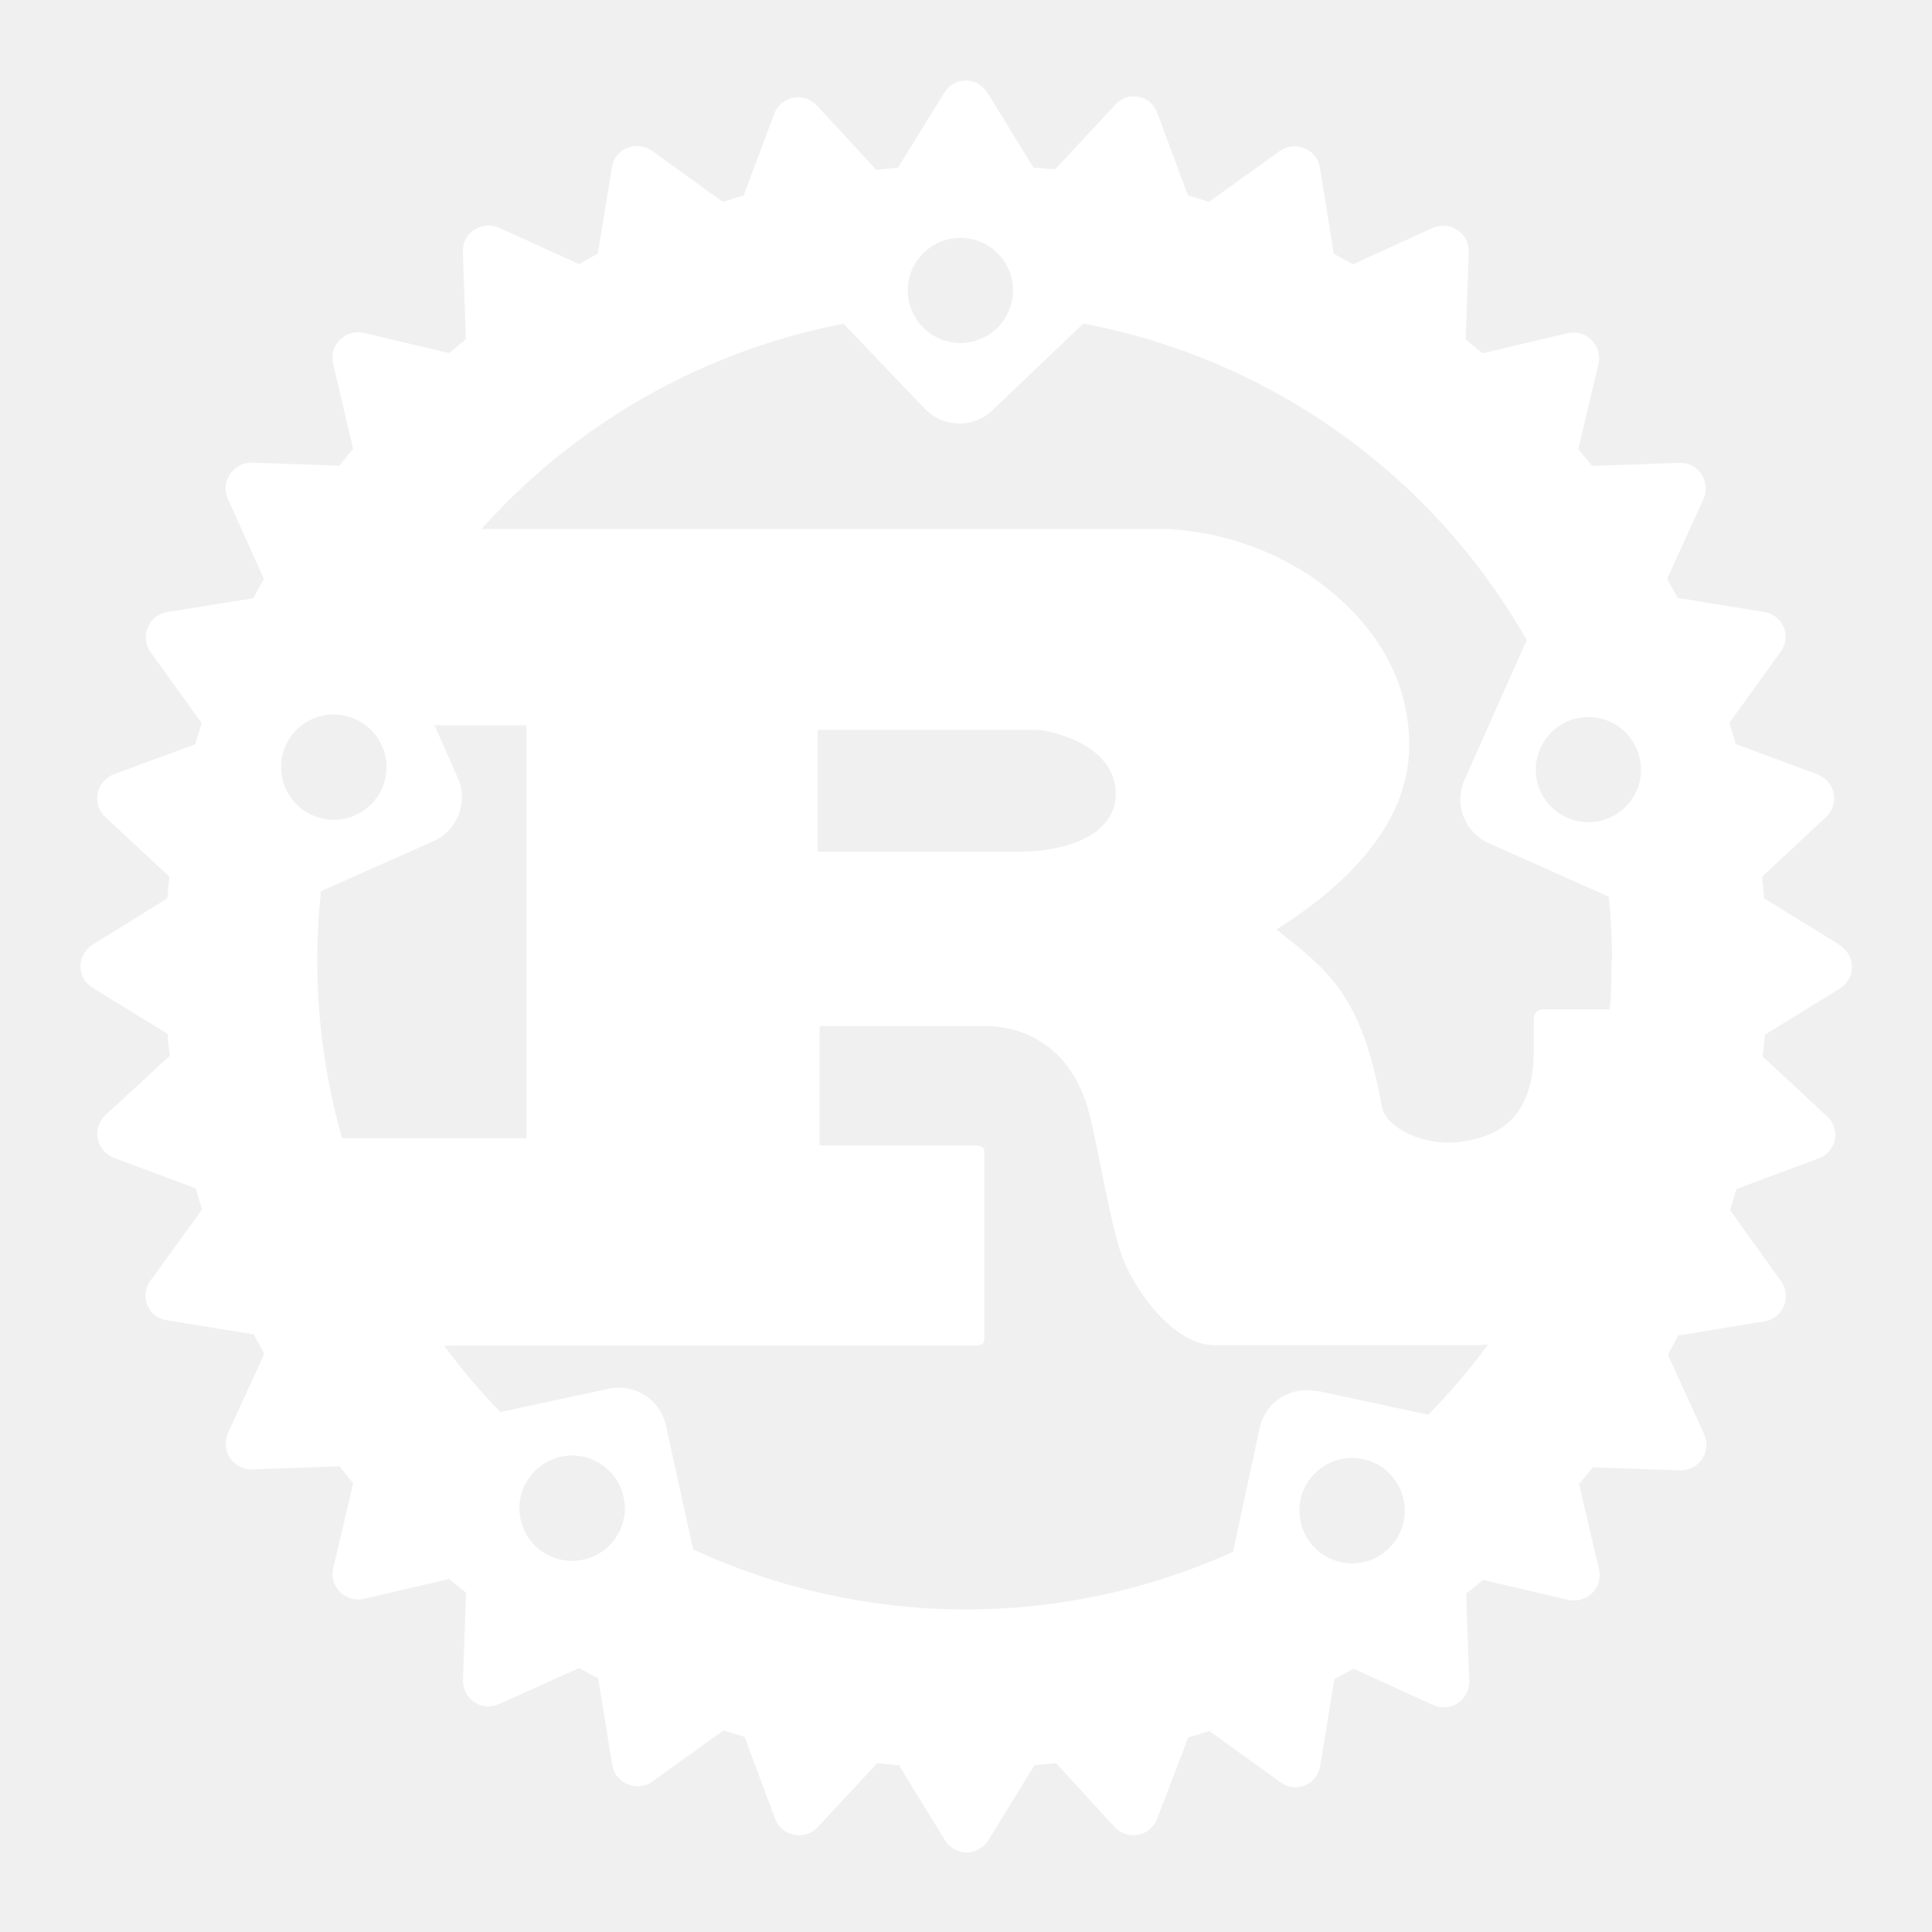
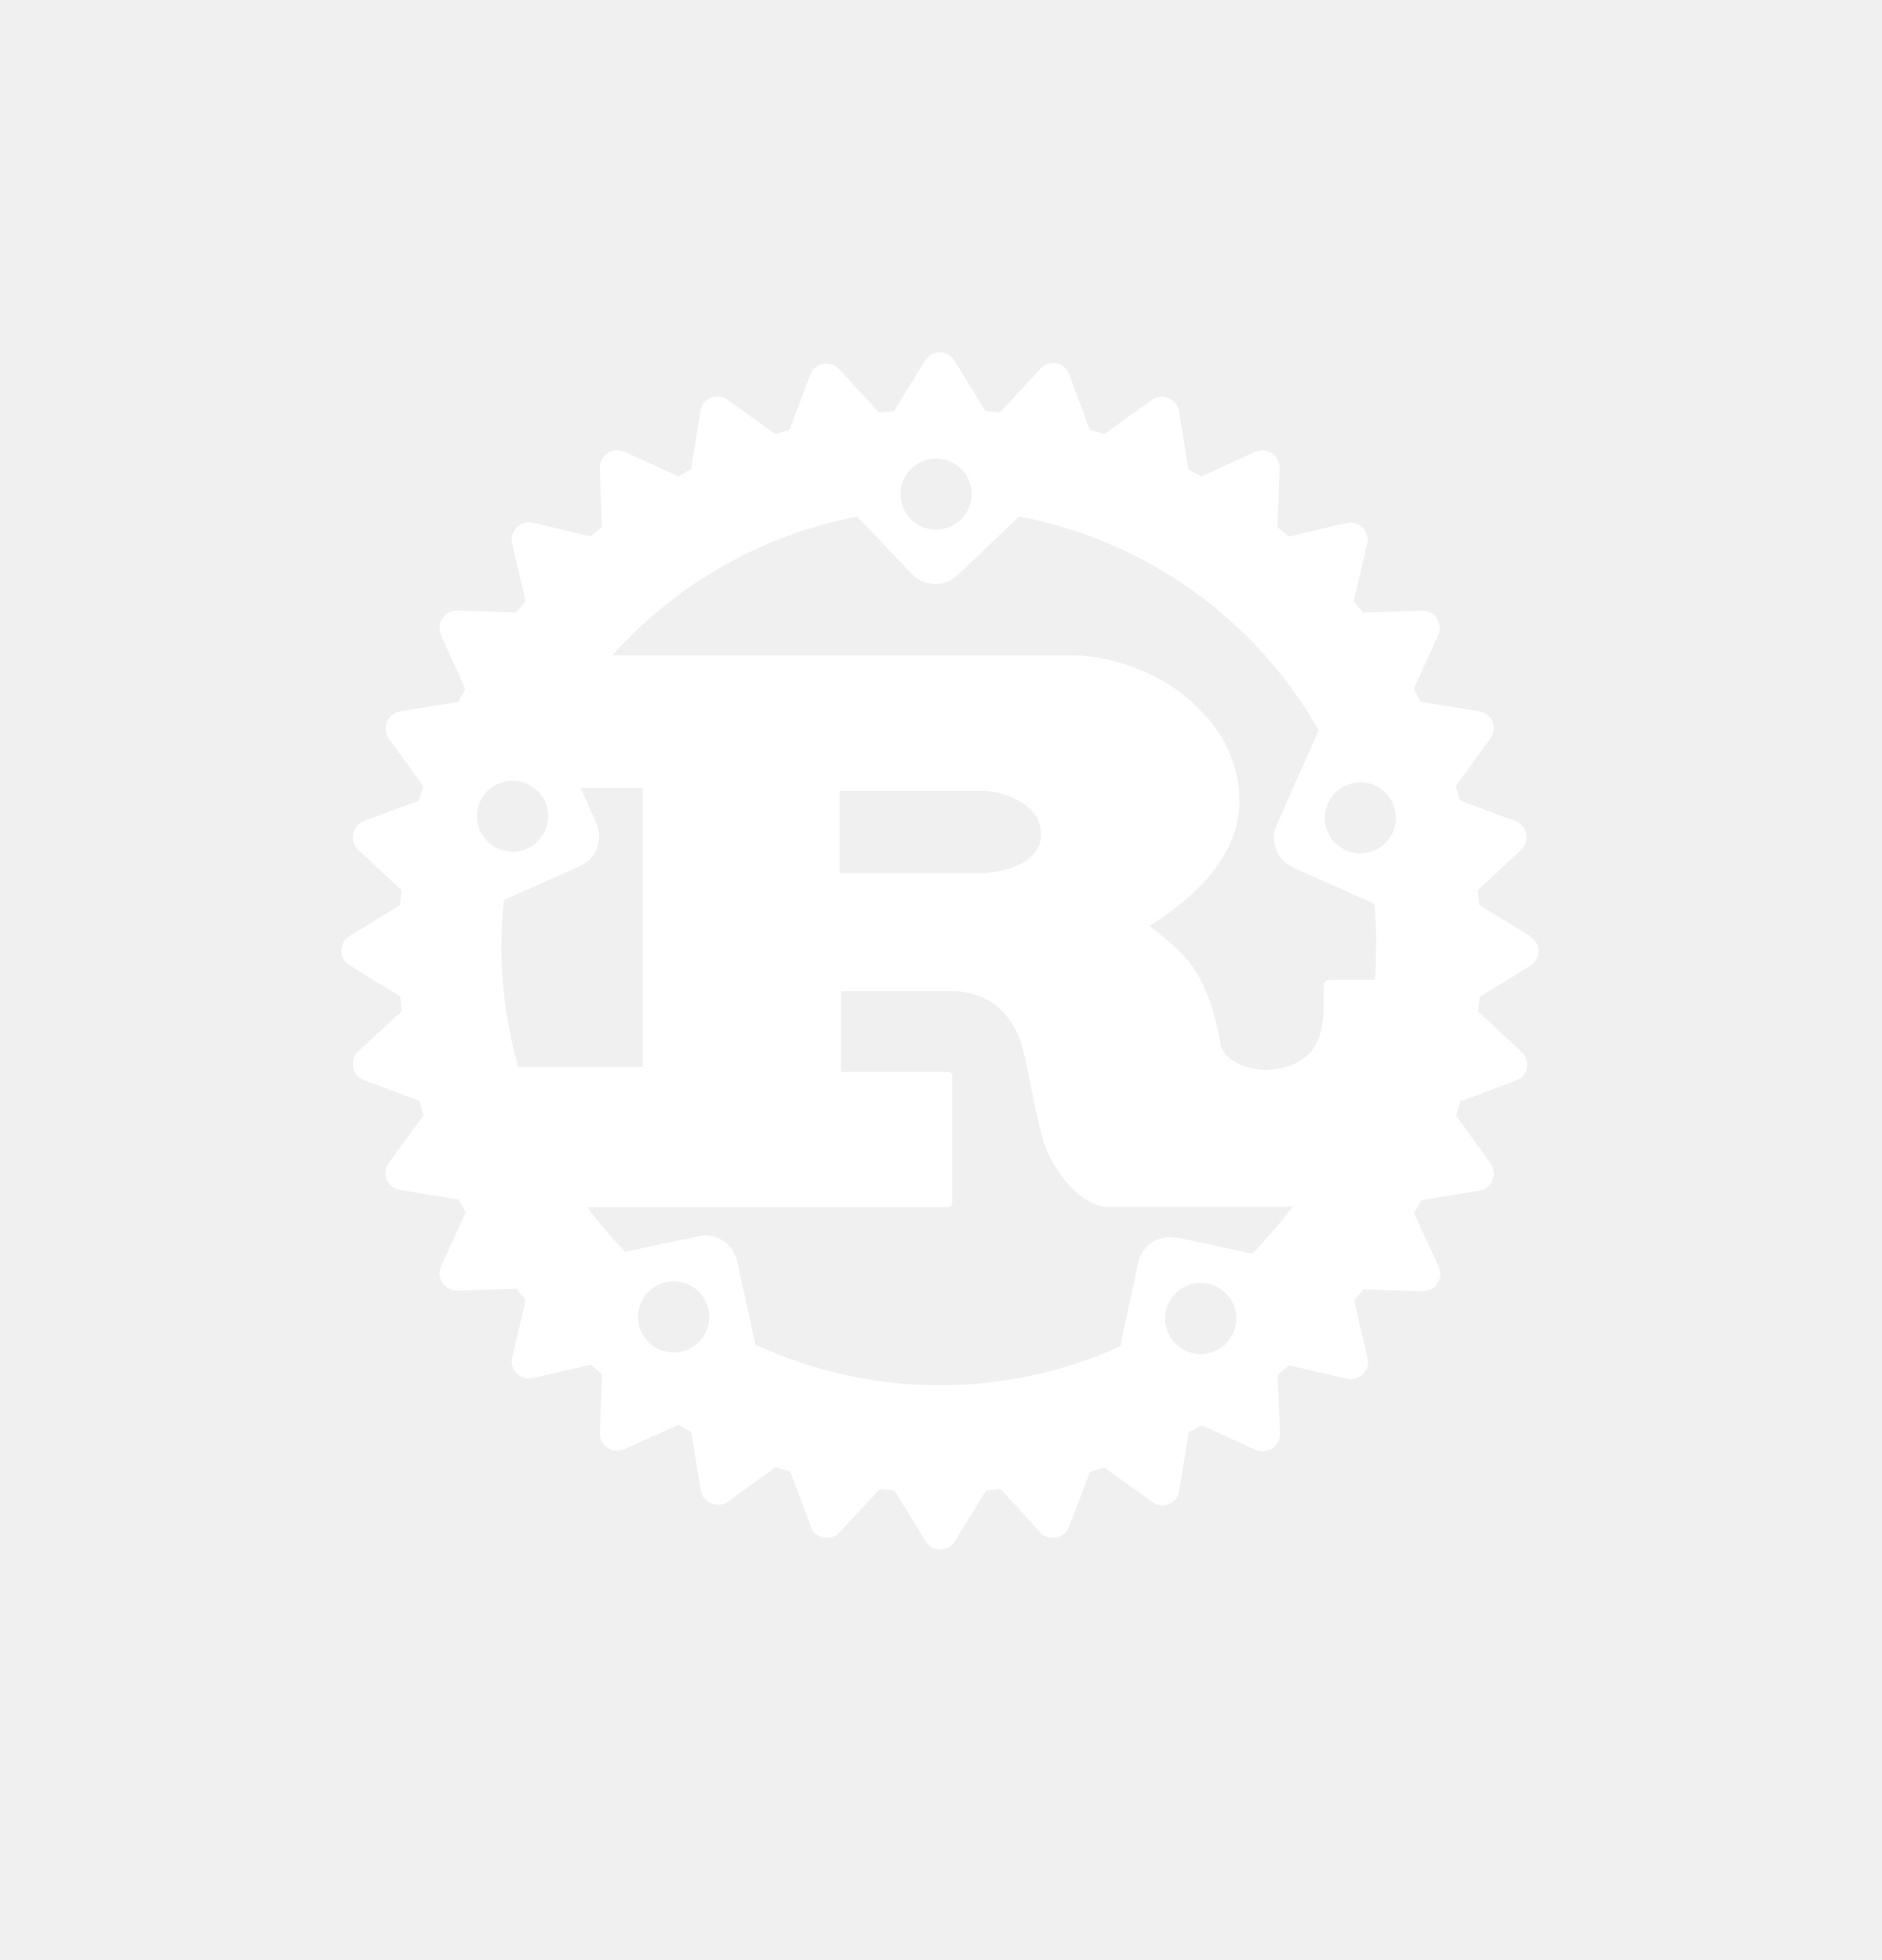
- <svg xmlns="http://www.w3.org/2000/svg" width="24" height="24" viewBox="0 0 24 24" fill="white">
-   <path d="M22.844 11.732L21.915 11.16C21.907 11.071 21.898 10.981 21.889 10.891L22.683 10.151C22.723 10.114 22.752 10.068 22.769 10.016C22.786 9.965 22.789 9.91 22.779 9.856C22.768 9.803 22.744 9.753 22.709 9.712C22.674 9.671 22.628 9.639 22.578 9.62L21.562 9.243C21.538 9.155 21.51 9.068 21.483 8.98L22.116 8.101C22.15 8.057 22.172 8.006 22.179 7.951C22.187 7.897 22.18 7.842 22.158 7.791C22.137 7.74 22.103 7.696 22.059 7.663C22.015 7.63 21.963 7.609 21.909 7.602L20.84 7.427C20.798 7.347 20.754 7.273 20.711 7.188L21.161 6.2C21.184 6.151 21.193 6.096 21.188 6.042C21.184 5.988 21.165 5.936 21.135 5.891C21.106 5.845 21.065 5.808 21.017 5.784C20.969 5.759 20.915 5.747 20.861 5.75L19.778 5.788C19.722 5.717 19.665 5.648 19.606 5.58L19.857 4.522C19.869 4.47 19.868 4.414 19.853 4.362C19.838 4.31 19.81 4.262 19.772 4.224C19.733 4.186 19.685 4.158 19.633 4.143C19.581 4.128 19.526 4.126 19.473 4.139L18.416 4.389C18.348 4.331 18.278 4.273 18.207 4.218L18.246 3.134C18.248 3.08 18.237 3.026 18.212 2.978C18.187 2.929 18.15 2.888 18.105 2.859C18.06 2.828 18.008 2.81 17.953 2.806C17.899 2.801 17.845 2.81 17.795 2.832L16.809 3.283L16.57 3.154L16.396 2.083C16.388 2.03 16.366 1.979 16.332 1.937C16.299 1.895 16.255 1.862 16.204 1.842C16.154 1.821 16.099 1.813 16.045 1.819C15.991 1.826 15.939 1.846 15.895 1.878L15.019 2.507C14.932 2.48 14.845 2.453 14.757 2.428L14.38 1.413C14.363 1.36 14.332 1.313 14.29 1.275C14.249 1.238 14.198 1.213 14.143 1.203C14.089 1.192 14.032 1.196 13.98 1.215C13.927 1.234 13.881 1.267 13.846 1.31L13.109 2.102L12.84 2.083L12.268 1.155C12.24 1.108 12.201 1.069 12.153 1.042C12.106 1.015 12.052 1 11.998 1C11.943 1 11.889 1.014 11.842 1.041C11.795 1.068 11.756 1.108 11.728 1.155L11.156 2.083L10.886 2.11L10.147 1.31C10.11 1.27 10.063 1.241 10.012 1.224C9.96 1.208 9.906 1.205 9.853 1.215C9.799 1.225 9.749 1.249 9.708 1.284C9.667 1.32 9.635 1.365 9.617 1.416L9.238 2.428L8.978 2.507L8.099 1.874C8.055 1.843 8.003 1.823 7.949 1.816C7.895 1.81 7.84 1.818 7.79 1.839C7.739 1.859 7.696 1.893 7.662 1.936C7.629 1.979 7.608 2.03 7.601 2.083L7.426 3.151L7.191 3.28L6.2 2.829C6.151 2.807 6.096 2.798 6.042 2.802C5.988 2.807 5.936 2.825 5.891 2.856C5.845 2.885 5.808 2.926 5.783 2.975C5.759 3.023 5.747 3.077 5.75 3.131L5.787 4.214C5.717 4.27 5.648 4.327 5.58 4.386L4.521 4.136C4.468 4.124 4.413 4.125 4.361 4.14C4.308 4.155 4.261 4.183 4.222 4.221C4.183 4.259 4.155 4.306 4.14 4.359C4.126 4.411 4.125 4.467 4.139 4.519L4.386 5.576L4.214 5.785L3.131 5.747C3.077 5.745 3.023 5.758 2.976 5.783C2.928 5.808 2.887 5.845 2.857 5.891C2.826 5.935 2.808 5.988 2.803 6.042C2.799 6.096 2.809 6.151 2.832 6.2L3.278 7.191C3.233 7.271 3.19 7.345 3.148 7.431L2.083 7.602C2.029 7.61 1.978 7.631 1.934 7.665C1.891 7.699 1.858 7.743 1.837 7.794C1.815 7.844 1.807 7.899 1.813 7.954C1.82 8.008 1.84 8.06 1.873 8.104L2.506 8.983C2.478 9.069 2.452 9.158 2.425 9.246L1.41 9.62C1.36 9.64 1.315 9.672 1.281 9.714C1.246 9.755 1.223 9.805 1.213 9.858C1.203 9.911 1.206 9.966 1.223 10.017C1.24 10.068 1.27 10.115 1.31 10.151L2.105 10.891C2.094 10.981 2.086 11.071 2.079 11.16L1.155 11.732C1.108 11.76 1.069 11.8 1.042 11.848C1.015 11.895 1 11.949 1 12.004C1 12.058 1.014 12.112 1.041 12.159C1.068 12.207 1.108 12.246 1.155 12.273L2.083 12.844C2.083 12.934 2.099 13.024 2.11 13.114L1.31 13.853C1.27 13.89 1.24 13.937 1.224 13.988C1.207 14.039 1.204 14.094 1.215 14.147C1.225 14.2 1.249 14.25 1.284 14.291C1.319 14.332 1.364 14.364 1.415 14.383L2.43 14.762C2.456 14.85 2.483 14.937 2.51 15.025L1.873 15.904C1.839 15.947 1.817 15.999 1.81 16.054C1.803 16.109 1.81 16.164 1.832 16.215C1.853 16.266 1.888 16.31 1.932 16.343C1.976 16.376 2.029 16.396 2.083 16.402L3.154 16.577C3.196 16.658 3.238 16.732 3.283 16.817L2.832 17.803C2.81 17.852 2.801 17.907 2.805 17.96C2.809 18.015 2.827 18.066 2.857 18.111C2.888 18.157 2.929 18.193 2.977 18.218C3.025 18.243 3.079 18.255 3.133 18.253L4.216 18.215L4.388 18.424L4.14 19.481C4.127 19.533 4.128 19.588 4.143 19.641C4.158 19.693 4.186 19.74 4.225 19.778C4.264 19.816 4.312 19.843 4.364 19.858C4.416 19.873 4.471 19.874 4.524 19.861L5.581 19.614C5.649 19.672 5.719 19.728 5.79 19.784L5.751 20.867C5.749 20.922 5.761 20.976 5.786 21.024C5.81 21.072 5.847 21.113 5.892 21.144C5.938 21.174 5.99 21.192 6.044 21.196C6.098 21.2 6.152 21.19 6.202 21.168L7.191 20.722L7.431 20.85L7.605 21.921C7.613 21.975 7.635 22.026 7.669 22.069C7.702 22.111 7.747 22.144 7.797 22.164C7.847 22.186 7.903 22.195 7.957 22.188C8.011 22.182 8.063 22.161 8.107 22.129L8.986 21.496C9.073 21.523 9.161 21.551 9.249 21.576L9.628 22.591C9.647 22.642 9.678 22.688 9.719 22.723C9.76 22.758 9.81 22.781 9.863 22.791C9.916 22.802 9.971 22.8 10.023 22.783C10.075 22.767 10.121 22.737 10.158 22.697L10.897 21.903L11.167 21.929L11.738 22.858C11.766 22.904 11.805 22.943 11.852 22.97C11.899 22.997 11.953 23.012 12.007 23.012C12.062 23.012 12.116 22.997 12.163 22.97C12.211 22.943 12.251 22.904 12.279 22.858L12.85 21.929L13.12 21.903L13.846 22.697C13.883 22.736 13.929 22.766 13.981 22.782C14.032 22.799 14.087 22.802 14.14 22.791C14.193 22.781 14.243 22.757 14.284 22.722C14.325 22.687 14.357 22.642 14.376 22.591L14.76 21.584C14.848 21.559 14.935 21.531 15.023 21.503L15.902 22.136C15.946 22.17 15.997 22.192 16.052 22.2C16.106 22.207 16.162 22.2 16.212 22.178C16.263 22.157 16.307 22.123 16.34 22.079C16.373 22.035 16.394 21.984 16.401 21.929L16.576 20.858L16.816 20.73L17.801 21.18C17.851 21.203 17.905 21.213 17.959 21.208C18.013 21.204 18.066 21.186 18.111 21.156C18.156 21.126 18.193 21.085 18.217 21.036C18.242 20.988 18.254 20.934 18.252 20.88L18.213 19.796C18.284 19.741 18.354 19.685 18.422 19.626L19.479 19.874C19.532 19.886 19.587 19.885 19.639 19.87C19.691 19.856 19.739 19.828 19.778 19.79C19.817 19.752 19.845 19.705 19.86 19.653C19.875 19.601 19.876 19.546 19.863 19.493L19.615 18.436C19.672 18.366 19.73 18.298 19.785 18.227L20.869 18.266C20.923 18.267 20.977 18.255 21.025 18.23C21.073 18.206 21.114 18.169 21.144 18.124C21.174 18.079 21.192 18.027 21.197 17.973C21.201 17.919 21.192 17.865 21.169 17.815L20.719 16.829L20.847 16.59L21.917 16.415C21.97 16.407 22.021 16.385 22.064 16.351C22.107 16.318 22.14 16.273 22.16 16.223C22.181 16.172 22.188 16.118 22.182 16.063C22.176 16.009 22.156 15.957 22.124 15.913L21.491 15.034C21.517 14.947 21.545 14.859 21.57 14.771L22.585 14.392C22.637 14.375 22.684 14.344 22.721 14.303C22.757 14.262 22.782 14.212 22.793 14.158C22.803 14.104 22.8 14.048 22.782 13.996C22.764 13.944 22.732 13.898 22.691 13.863L21.896 13.123C21.906 13.033 21.915 12.943 21.923 12.854L22.851 12.282C22.898 12.255 22.937 12.215 22.964 12.168C22.991 12.121 23.006 12.068 23.006 12.013C23.006 11.958 22.991 11.904 22.964 11.857C22.937 11.809 22.898 11.769 22.851 11.741L22.844 11.732ZM16.662 19.406C16.535 19.38 16.419 19.316 16.328 19.224C16.238 19.131 16.177 19.014 16.153 18.886C16.129 18.759 16.143 18.627 16.194 18.508C16.245 18.389 16.331 18.287 16.439 18.217C16.548 18.146 16.675 18.109 16.805 18.111C16.935 18.113 17.061 18.153 17.168 18.226C17.274 18.3 17.357 18.404 17.405 18.524C17.453 18.645 17.463 18.777 17.436 18.903C17.4 19.072 17.298 19.22 17.153 19.314C17.008 19.409 16.832 19.442 16.662 19.406V19.406ZM16.353 17.283C16.276 17.266 16.196 17.265 16.119 17.28C16.042 17.294 15.968 17.324 15.902 17.367C15.836 17.41 15.78 17.466 15.736 17.532C15.692 17.597 15.661 17.67 15.646 17.747L15.317 19.278C14.263 19.754 13.118 19.998 11.961 19.993C10.804 19.987 9.661 19.733 8.611 19.247L8.274 17.715C8.258 17.638 8.227 17.565 8.183 17.5C8.139 17.435 8.082 17.379 8.017 17.336C7.951 17.293 7.877 17.263 7.8 17.248C7.723 17.234 7.644 17.234 7.567 17.25L6.216 17.541C5.964 17.283 5.731 17.007 5.518 16.716H12.104C12.179 16.716 12.228 16.704 12.228 16.636V14.31C12.228 14.242 12.179 14.229 12.104 14.229H10.181V12.747H12.259C12.45 12.747 13.276 12.801 13.538 13.858C13.621 14.181 13.804 15.237 13.928 15.574C14.051 15.954 14.547 16.71 15.09 16.71H18.369C18.409 16.71 18.449 16.706 18.489 16.698C18.261 17.007 18.012 17.3 17.744 17.574L16.36 17.277L16.353 17.283ZM7.245 19.375C7.118 19.403 6.986 19.392 6.866 19.344C6.745 19.296 6.641 19.214 6.568 19.107C6.494 19 6.454 18.874 6.452 18.744C6.451 18.614 6.487 18.487 6.558 18.379C6.629 18.27 6.73 18.185 6.849 18.134C6.968 18.082 7.1 18.068 7.228 18.092C7.355 18.116 7.472 18.177 7.565 18.268C7.658 18.358 7.721 18.475 7.748 18.602C7.784 18.771 7.751 18.947 7.656 19.093C7.562 19.238 7.414 19.339 7.245 19.375V19.375ZM4.744 9.261C4.797 9.38 4.813 9.511 4.792 9.639C4.77 9.767 4.711 9.885 4.622 9.979C4.532 10.073 4.417 10.139 4.291 10.168C4.165 10.196 4.033 10.187 3.912 10.14C3.791 10.094 3.686 10.012 3.611 9.906C3.537 9.8 3.495 9.675 3.492 9.545C3.489 9.416 3.524 9.288 3.593 9.178C3.663 9.069 3.763 8.983 3.882 8.93C4.04 8.862 4.219 8.858 4.38 8.92C4.542 8.982 4.672 9.104 4.744 9.261V9.261ZM3.97 11.078L5.378 10.452C5.45 10.42 5.516 10.375 5.57 10.319C5.625 10.262 5.668 10.196 5.697 10.123C5.725 10.05 5.739 9.972 5.738 9.893C5.736 9.815 5.719 9.737 5.688 9.665L5.397 9.009H6.538V14.14H4.25C4.045 13.421 3.941 12.678 3.941 11.931C3.941 11.643 3.957 11.354 3.987 11.068L3.97 11.078ZM10.158 10.58V9.066H12.869C13.01 9.066 13.86 9.229 13.86 9.863C13.86 10.391 13.208 10.58 12.672 10.58H10.158ZM20.018 11.942C20.018 12.143 20.018 12.341 19.996 12.539H19.169C19.087 12.539 19.053 12.594 19.053 12.674V13.053C19.053 13.945 18.552 14.136 18.109 14.189C17.69 14.236 17.224 14.013 17.168 13.756C16.919 12.363 16.508 12.064 15.856 11.547C16.665 11.035 17.506 10.275 17.506 9.257C17.506 8.161 16.755 7.471 16.244 7.132C15.726 6.8 15.132 6.607 14.517 6.572H5.98C7.161 5.252 8.741 4.356 10.479 4.021L11.487 5.077C11.541 5.133 11.606 5.179 11.678 5.21C11.749 5.242 11.826 5.259 11.905 5.261C11.983 5.263 12.061 5.249 12.134 5.22C12.207 5.192 12.274 5.149 12.33 5.095L13.457 4.019C14.605 4.236 15.693 4.7 16.644 5.379C17.595 6.058 18.387 6.935 18.965 7.951L18.191 9.692C18.16 9.764 18.143 9.841 18.141 9.92C18.14 9.998 18.154 10.076 18.183 10.149C18.212 10.222 18.254 10.289 18.309 10.345C18.364 10.402 18.429 10.447 18.501 10.478L19.985 11.139C20.012 11.4 20.025 11.668 20.025 11.937L20.018 11.942ZM11.482 3.133C11.576 3.044 11.694 2.985 11.821 2.964C11.948 2.942 12.078 2.959 12.196 3.011C12.314 3.063 12.414 3.149 12.482 3.258C12.551 3.367 12.586 3.494 12.584 3.623C12.581 3.752 12.539 3.877 12.466 3.982C12.392 4.088 12.288 4.169 12.168 4.216C12.048 4.263 11.917 4.273 11.791 4.246C11.665 4.218 11.55 4.154 11.461 4.061C11.4 3.999 11.353 3.926 11.322 3.845C11.29 3.765 11.275 3.679 11.277 3.592C11.279 3.506 11.298 3.421 11.333 3.342C11.369 3.263 11.419 3.192 11.482 3.133V3.133ZM19.136 9.294C19.188 9.176 19.275 9.076 19.384 9.008C19.493 8.939 19.62 8.904 19.749 8.908C19.878 8.911 20.004 8.953 20.109 9.027C20.214 9.102 20.295 9.206 20.341 9.327C20.388 9.447 20.397 9.579 20.369 9.705C20.34 9.831 20.275 9.945 20.181 10.034C20.088 10.123 19.97 10.182 19.843 10.204C19.715 10.226 19.585 10.21 19.467 10.158C19.388 10.123 19.317 10.073 19.258 10.011C19.198 9.948 19.152 9.875 19.121 9.795C19.09 9.714 19.076 9.629 19.078 9.543C19.081 9.457 19.1 9.372 19.136 9.294V9.294Z" fill="white" />
+ <svg xmlns="http://www.w3.org/2000/svg" width="24" height="25" viewBox="0 0 24 25" fill="none">
+   <path d="M19.508 11.938L18.863 11.542C18.858 11.479 18.852 11.417 18.845 11.355L19.396 10.842C19.424 10.816 19.444 10.784 19.456 10.748C19.468 10.712 19.47 10.674 19.463 10.637C19.455 10.6 19.439 10.566 19.414 10.537C19.39 10.508 19.358 10.486 19.323 10.473L18.619 10.211C18.601 10.15 18.582 10.09 18.564 10.029L19.003 9.419C19.026 9.389 19.042 9.353 19.047 9.316C19.052 9.278 19.047 9.239 19.032 9.204C19.018 9.169 18.994 9.138 18.963 9.115C18.933 9.092 18.897 9.078 18.859 9.073L18.117 8.952C18.088 8.896 18.058 8.845 18.028 8.786L18.34 8.101C18.356 8.066 18.362 8.028 18.359 7.991C18.356 7.953 18.343 7.917 18.322 7.886C18.302 7.854 18.274 7.829 18.24 7.812C18.207 7.795 18.17 7.787 18.132 7.788L17.381 7.815C17.342 7.766 17.302 7.717 17.262 7.67L17.435 6.937C17.444 6.9 17.443 6.862 17.433 6.825C17.423 6.789 17.403 6.756 17.376 6.73C17.35 6.703 17.317 6.684 17.28 6.673C17.244 6.663 17.206 6.662 17.169 6.671L16.436 6.844C16.389 6.804 16.34 6.764 16.291 6.725L16.318 5.974C16.32 5.936 16.312 5.899 16.294 5.865C16.277 5.832 16.252 5.803 16.22 5.783C16.189 5.762 16.153 5.749 16.115 5.746C16.078 5.743 16.04 5.749 16.005 5.764L15.321 6.077L15.155 5.988L15.035 5.245C15.029 5.208 15.014 5.173 14.991 5.143C14.967 5.114 14.937 5.091 14.902 5.077C14.867 5.063 14.829 5.057 14.791 5.062C14.753 5.066 14.718 5.08 14.687 5.102L14.079 5.539C14.019 5.52 13.959 5.501 13.898 5.484L13.636 4.78C13.624 4.743 13.603 4.71 13.574 4.684C13.545 4.659 13.51 4.641 13.472 4.634C13.434 4.626 13.395 4.629 13.358 4.642C13.322 4.655 13.29 4.678 13.265 4.708L12.754 5.258L12.568 5.245L12.171 4.601C12.152 4.568 12.124 4.541 12.091 4.522C12.059 4.503 12.021 4.493 11.983 4.493C11.946 4.493 11.908 4.503 11.876 4.522C11.843 4.541 11.816 4.568 11.797 4.601L11.399 5.245L11.213 5.263L10.699 4.708C10.674 4.681 10.642 4.66 10.606 4.649C10.57 4.637 10.532 4.635 10.495 4.642C10.458 4.649 10.424 4.666 10.395 4.69C10.366 4.715 10.345 4.746 10.332 4.782L10.069 5.484L9.889 5.539L9.279 5.1C9.248 5.078 9.212 5.064 9.175 5.06C9.137 5.055 9.099 5.061 9.064 5.075C9.029 5.089 8.999 5.113 8.976 5.142C8.953 5.172 8.938 5.207 8.933 5.245L8.812 5.986L8.649 6.075L7.961 5.762C7.927 5.747 7.889 5.74 7.852 5.744C7.814 5.747 7.778 5.759 7.747 5.78C7.715 5.801 7.689 5.829 7.672 5.863C7.655 5.896 7.647 5.934 7.649 5.972L7.675 6.723C7.627 6.762 7.578 6.802 7.531 6.842L6.797 6.668C6.76 6.66 6.722 6.661 6.685 6.671C6.649 6.682 6.616 6.701 6.589 6.727C6.562 6.754 6.543 6.787 6.533 6.823C6.522 6.86 6.522 6.898 6.531 6.935L6.703 7.668L6.584 7.813L5.832 7.786C5.795 7.785 5.758 7.794 5.724 7.811C5.691 7.829 5.663 7.855 5.642 7.886C5.621 7.917 5.608 7.953 5.605 7.991C5.602 8.029 5.609 8.067 5.625 8.101L5.934 8.788C5.903 8.844 5.873 8.895 5.844 8.954L5.106 9.073C5.068 9.078 5.032 9.093 5.002 9.117C4.972 9.14 4.949 9.171 4.935 9.207C4.92 9.241 4.914 9.28 4.918 9.317C4.923 9.355 4.937 9.391 4.96 9.421L5.399 10.031C5.379 10.091 5.361 10.152 5.343 10.214L4.639 10.473C4.604 10.487 4.573 10.509 4.549 10.538C4.525 10.567 4.509 10.601 4.502 10.638C4.495 10.675 4.497 10.713 4.509 10.749C4.521 10.784 4.541 10.816 4.569 10.842L5.121 11.355C5.113 11.417 5.108 11.479 5.102 11.542L4.461 11.938C4.429 11.958 4.402 11.985 4.383 12.018C4.364 12.052 4.354 12.089 4.354 12.127C4.354 12.165 4.364 12.202 4.383 12.235C4.401 12.268 4.429 12.295 4.461 12.314L5.106 12.71C5.106 12.772 5.116 12.834 5.124 12.897L4.569 13.41C4.541 13.435 4.521 13.468 4.509 13.503C4.498 13.539 4.496 13.577 4.503 13.614C4.51 13.651 4.527 13.685 4.551 13.713C4.575 13.742 4.607 13.764 4.642 13.777L5.346 14.04C5.364 14.101 5.383 14.161 5.402 14.223L4.96 14.832C4.936 14.863 4.921 14.899 4.916 14.937C4.911 14.974 4.916 15.013 4.931 15.048C4.946 15.084 4.97 15.114 5.001 15.137C5.031 15.16 5.068 15.174 5.106 15.178L5.849 15.3C5.878 15.355 5.907 15.407 5.938 15.466L5.625 16.15C5.61 16.184 5.603 16.222 5.606 16.259C5.609 16.297 5.622 16.333 5.643 16.364C5.663 16.395 5.692 16.421 5.725 16.438C5.759 16.455 5.796 16.463 5.834 16.462L6.585 16.436L6.704 16.58L6.532 17.314C6.523 17.35 6.524 17.389 6.534 17.425C6.545 17.461 6.564 17.494 6.592 17.52C6.618 17.546 6.651 17.565 6.688 17.576C6.724 17.586 6.762 17.587 6.799 17.578L7.532 17.406C7.579 17.447 7.628 17.485 7.677 17.524L7.65 18.276C7.649 18.313 7.657 18.351 7.674 18.384C7.691 18.418 7.717 18.447 7.748 18.467C7.779 18.488 7.816 18.501 7.853 18.504C7.891 18.507 7.928 18.5 7.963 18.484L8.649 18.175L8.815 18.264L8.936 19.007C8.942 19.044 8.957 19.079 8.98 19.109C9.004 19.139 9.034 19.162 9.07 19.175C9.104 19.191 9.142 19.196 9.18 19.192C9.218 19.188 9.254 19.174 9.284 19.151L9.894 18.712C9.954 18.731 10.015 18.75 10.077 18.767L10.34 19.472C10.352 19.507 10.374 19.538 10.403 19.563C10.431 19.587 10.466 19.604 10.503 19.61C10.54 19.618 10.578 19.616 10.614 19.605C10.649 19.593 10.681 19.573 10.707 19.545L11.22 18.994L11.407 19.012L11.803 19.656C11.822 19.689 11.85 19.716 11.883 19.734C11.915 19.753 11.952 19.763 11.99 19.764C12.028 19.764 12.065 19.753 12.098 19.735C12.131 19.716 12.159 19.689 12.179 19.656L12.575 19.012L12.762 18.994L13.265 19.545C13.291 19.572 13.323 19.593 13.359 19.604C13.395 19.616 13.433 19.618 13.47 19.61C13.507 19.603 13.541 19.587 13.57 19.562C13.598 19.538 13.62 19.507 13.634 19.472L13.9 18.773C13.961 18.756 14.021 18.736 14.082 18.717L14.692 19.156C14.722 19.18 14.758 19.195 14.796 19.2C14.834 19.205 14.872 19.2 14.907 19.185C14.942 19.171 14.973 19.147 14.996 19.116C15.019 19.086 15.034 19.05 15.038 19.012L15.159 18.269L15.326 18.18L16.01 18.493C16.044 18.508 16.081 18.515 16.119 18.512C16.157 18.509 16.193 18.497 16.224 18.476C16.256 18.455 16.281 18.427 16.298 18.393C16.315 18.359 16.323 18.322 16.322 18.284L16.295 17.533C16.345 17.494 16.393 17.455 16.44 17.415L17.174 17.586C17.21 17.595 17.248 17.594 17.285 17.584C17.321 17.574 17.354 17.555 17.381 17.528C17.408 17.502 17.427 17.469 17.438 17.433C17.448 17.397 17.449 17.359 17.44 17.322L17.268 16.589C17.308 16.541 17.347 16.493 17.386 16.444L18.138 16.471C18.175 16.472 18.212 16.464 18.246 16.446C18.279 16.429 18.308 16.404 18.328 16.372C18.349 16.341 18.362 16.305 18.365 16.268C18.368 16.23 18.361 16.193 18.346 16.159L18.034 15.475L18.123 15.308L18.864 15.187C18.902 15.181 18.937 15.166 18.967 15.143C18.996 15.119 19.019 15.089 19.033 15.054C19.048 15.019 19.053 14.981 19.049 14.943C19.044 14.905 19.03 14.87 19.008 14.839L18.569 14.229C18.587 14.169 18.607 14.108 18.624 14.047L19.328 13.784C19.364 13.772 19.397 13.75 19.422 13.722C19.448 13.693 19.465 13.659 19.472 13.621C19.48 13.584 19.477 13.545 19.465 13.509C19.452 13.473 19.43 13.441 19.401 13.416L18.851 12.903C18.857 12.841 18.863 12.779 18.869 12.716L19.513 12.32C19.545 12.301 19.572 12.274 19.591 12.241C19.61 12.208 19.62 12.171 19.62 12.133C19.62 12.095 19.61 12.058 19.591 12.025C19.573 11.992 19.546 11.964 19.513 11.944L19.508 11.938ZM15.219 17.262C15.131 17.244 15.051 17.2 14.988 17.135C14.925 17.071 14.882 16.99 14.866 16.901C14.849 16.813 14.859 16.721 14.895 16.639C14.93 16.556 14.989 16.486 15.065 16.437C15.14 16.388 15.228 16.362 15.318 16.363C15.408 16.365 15.496 16.393 15.57 16.444C15.644 16.495 15.701 16.567 15.734 16.65C15.768 16.734 15.775 16.825 15.756 16.913C15.731 17.03 15.66 17.133 15.56 17.198C15.459 17.264 15.337 17.287 15.219 17.262ZM15.005 15.789C14.951 15.778 14.896 15.777 14.842 15.787C14.789 15.797 14.738 15.818 14.692 15.848C14.646 15.877 14.607 15.916 14.577 15.961C14.546 16.007 14.525 16.058 14.514 16.111L14.286 17.173C13.555 17.504 12.761 17.673 11.958 17.669C11.155 17.665 10.363 17.489 9.634 17.152L9.4 16.089C9.389 16.035 9.368 15.985 9.337 15.939C9.307 15.894 9.267 15.856 9.222 15.826C9.176 15.796 9.125 15.775 9.072 15.765C9.018 15.755 8.963 15.755 8.91 15.767L7.972 15.968C7.798 15.789 7.636 15.598 7.488 15.396H12.057C12.109 15.396 12.143 15.388 12.143 15.34V13.727C12.143 13.679 12.109 13.671 12.057 13.671H10.723V12.642H12.165C12.297 12.642 12.87 12.68 13.052 13.413C13.11 13.637 13.236 14.37 13.322 14.604C13.408 14.867 13.752 15.392 14.129 15.392H16.404C16.431 15.392 16.459 15.389 16.486 15.383C16.329 15.598 16.156 15.801 15.97 15.991L15.01 15.785L15.005 15.789ZM8.686 17.241C8.598 17.26 8.507 17.252 8.423 17.219C8.339 17.186 8.268 17.128 8.217 17.054C8.166 16.98 8.138 16.893 8.136 16.803C8.135 16.713 8.161 16.625 8.21 16.549C8.259 16.474 8.329 16.415 8.412 16.379C8.494 16.344 8.586 16.334 8.674 16.35C8.763 16.367 8.844 16.409 8.908 16.472C8.973 16.535 9.017 16.616 9.035 16.704C9.06 16.821 9.037 16.944 8.972 17.044C8.906 17.145 8.804 17.216 8.686 17.241ZM6.951 10.224C6.988 10.306 7 10.398 6.984 10.486C6.969 10.575 6.928 10.657 6.866 10.722C6.805 10.788 6.725 10.833 6.637 10.853C6.549 10.873 6.458 10.866 6.374 10.834C6.29 10.802 6.217 10.745 6.166 10.672C6.114 10.598 6.085 10.511 6.083 10.421C6.08 10.331 6.105 10.243 6.153 10.167C6.201 10.091 6.271 10.031 6.353 9.995C6.463 9.947 6.587 9.944 6.699 9.987C6.811 10.03 6.901 10.115 6.951 10.224ZM6.414 11.485L7.391 11.05C7.441 11.028 7.487 10.997 7.525 10.958C7.562 10.919 7.592 10.873 7.612 10.822C7.632 10.771 7.642 10.717 7.641 10.663C7.64 10.608 7.628 10.555 7.606 10.505L7.404 10.049H8.196V13.608H6.609C6.466 13.11 6.394 12.595 6.394 12.076C6.394 11.876 6.405 11.676 6.426 11.477L6.414 11.485ZM10.707 11.139V10.089H12.588C12.686 10.089 13.275 10.202 13.275 10.642C13.275 11.008 12.823 11.139 12.451 11.139H10.707ZM17.547 12.084C17.547 12.223 17.547 12.361 17.532 12.498H16.959C16.902 12.498 16.878 12.536 16.878 12.592V12.855C16.878 13.473 16.53 13.606 16.223 13.643C15.932 13.675 15.609 13.521 15.57 13.342C15.398 12.376 15.112 12.169 14.66 11.81C15.222 11.455 15.805 10.928 15.805 10.221C15.805 9.461 15.284 8.982 14.93 8.747C14.57 8.517 14.157 8.383 13.731 8.358H7.809C8.628 7.443 9.724 6.821 10.93 6.589L11.629 7.321C11.667 7.361 11.712 7.392 11.761 7.414C11.811 7.436 11.865 7.448 11.919 7.449C11.973 7.45 12.027 7.441 12.078 7.421C12.129 7.401 12.175 7.372 12.214 7.334L12.996 6.588C13.792 6.738 14.547 7.06 15.207 7.531C15.866 8.002 16.416 8.611 16.817 9.315L16.28 10.523C16.258 10.573 16.247 10.626 16.245 10.681C16.244 10.735 16.254 10.79 16.274 10.84C16.294 10.891 16.324 10.937 16.362 10.976C16.4 11.015 16.445 11.047 16.495 11.068L17.525 11.527C17.543 11.708 17.552 11.894 17.552 12.081L17.547 12.084ZM11.626 5.973C11.691 5.911 11.773 5.871 11.861 5.856C11.949 5.841 12.04 5.852 12.121 5.888C12.203 5.925 12.272 5.984 12.32 6.06C12.367 6.135 12.392 6.223 12.39 6.313C12.388 6.402 12.359 6.489 12.308 6.562C12.257 6.635 12.185 6.692 12.102 6.724C12.018 6.757 11.927 6.764 11.84 6.745C11.753 6.726 11.673 6.681 11.611 6.617C11.569 6.574 11.536 6.523 11.514 6.467C11.493 6.411 11.482 6.352 11.483 6.292C11.485 6.232 11.498 6.173 11.523 6.118C11.547 6.063 11.582 6.014 11.626 5.973ZM16.935 10.247C16.972 10.165 17.032 10.096 17.108 10.048C17.183 10.001 17.271 9.977 17.361 9.979C17.451 9.981 17.537 10.01 17.61 10.062C17.684 10.114 17.74 10.186 17.772 10.27C17.804 10.353 17.81 10.444 17.791 10.532C17.771 10.619 17.726 10.699 17.661 10.76C17.596 10.822 17.514 10.863 17.426 10.878C17.337 10.894 17.247 10.882 17.165 10.846C17.11 10.822 17.061 10.787 17.02 10.744C16.979 10.701 16.947 10.65 16.925 10.594C16.904 10.539 16.894 10.479 16.895 10.42C16.897 10.36 16.911 10.301 16.935 10.247Z" fill="white" />
</svg>
